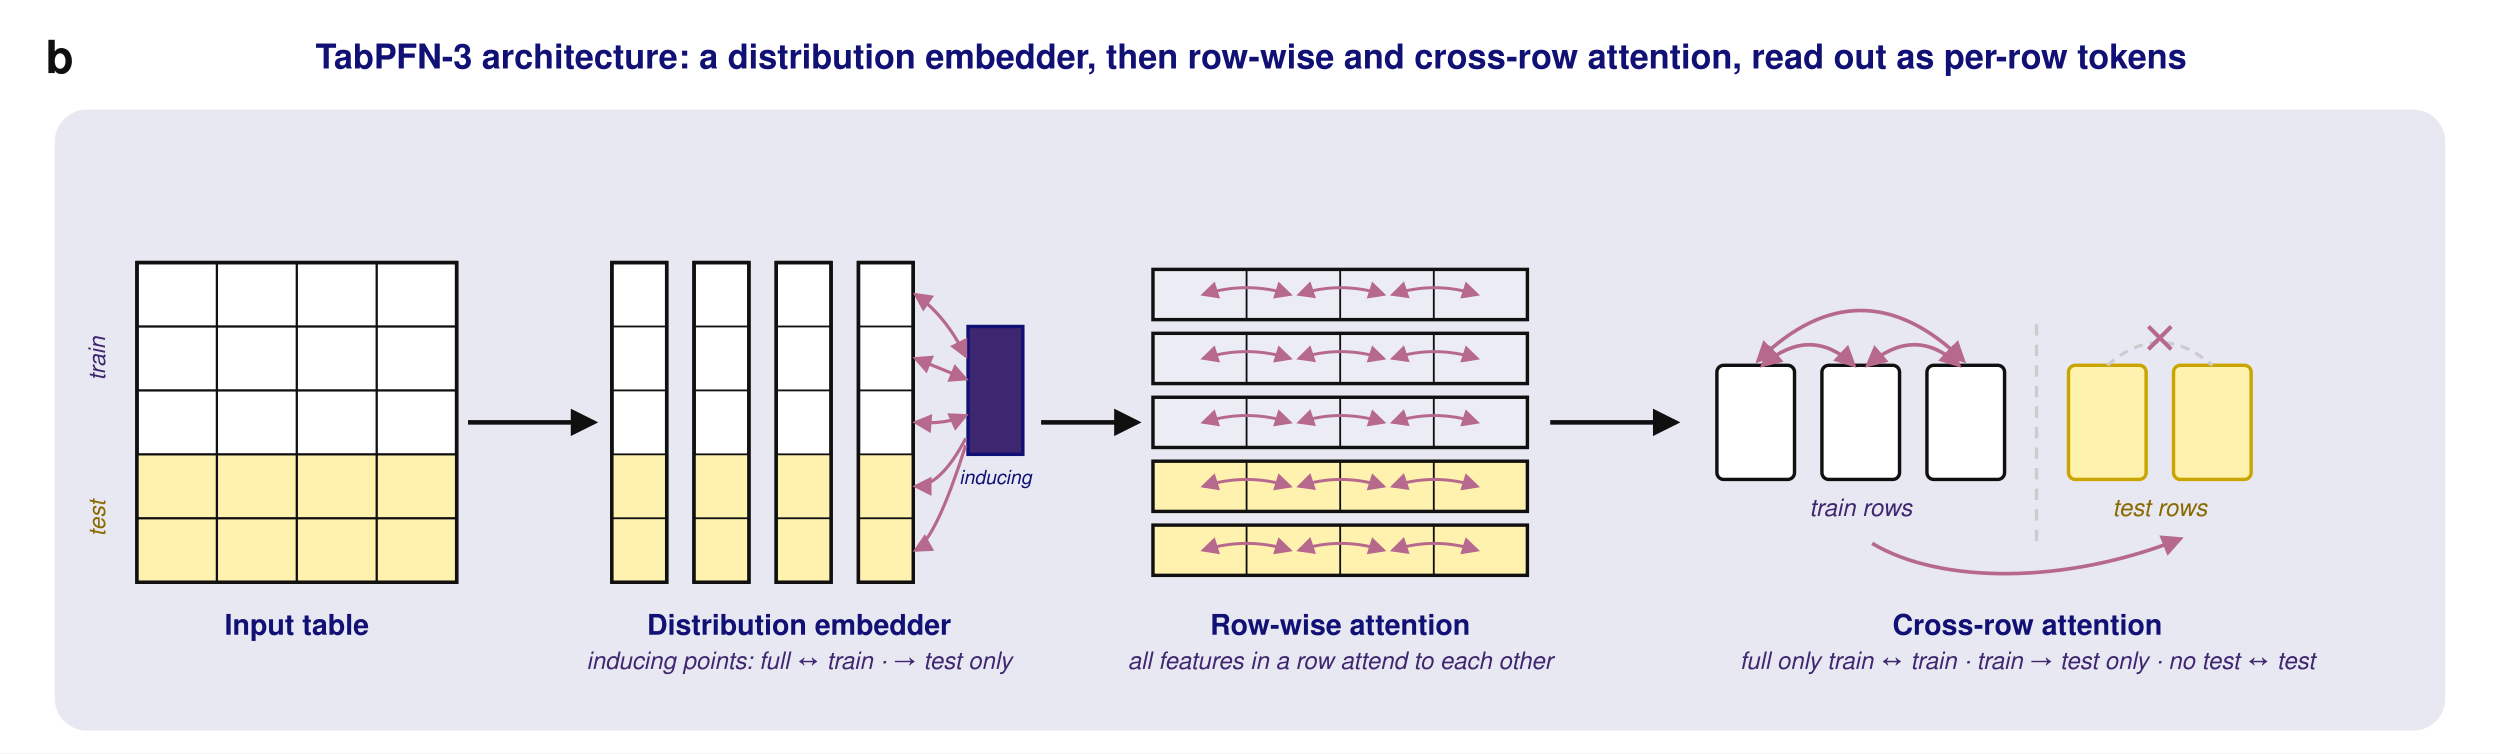
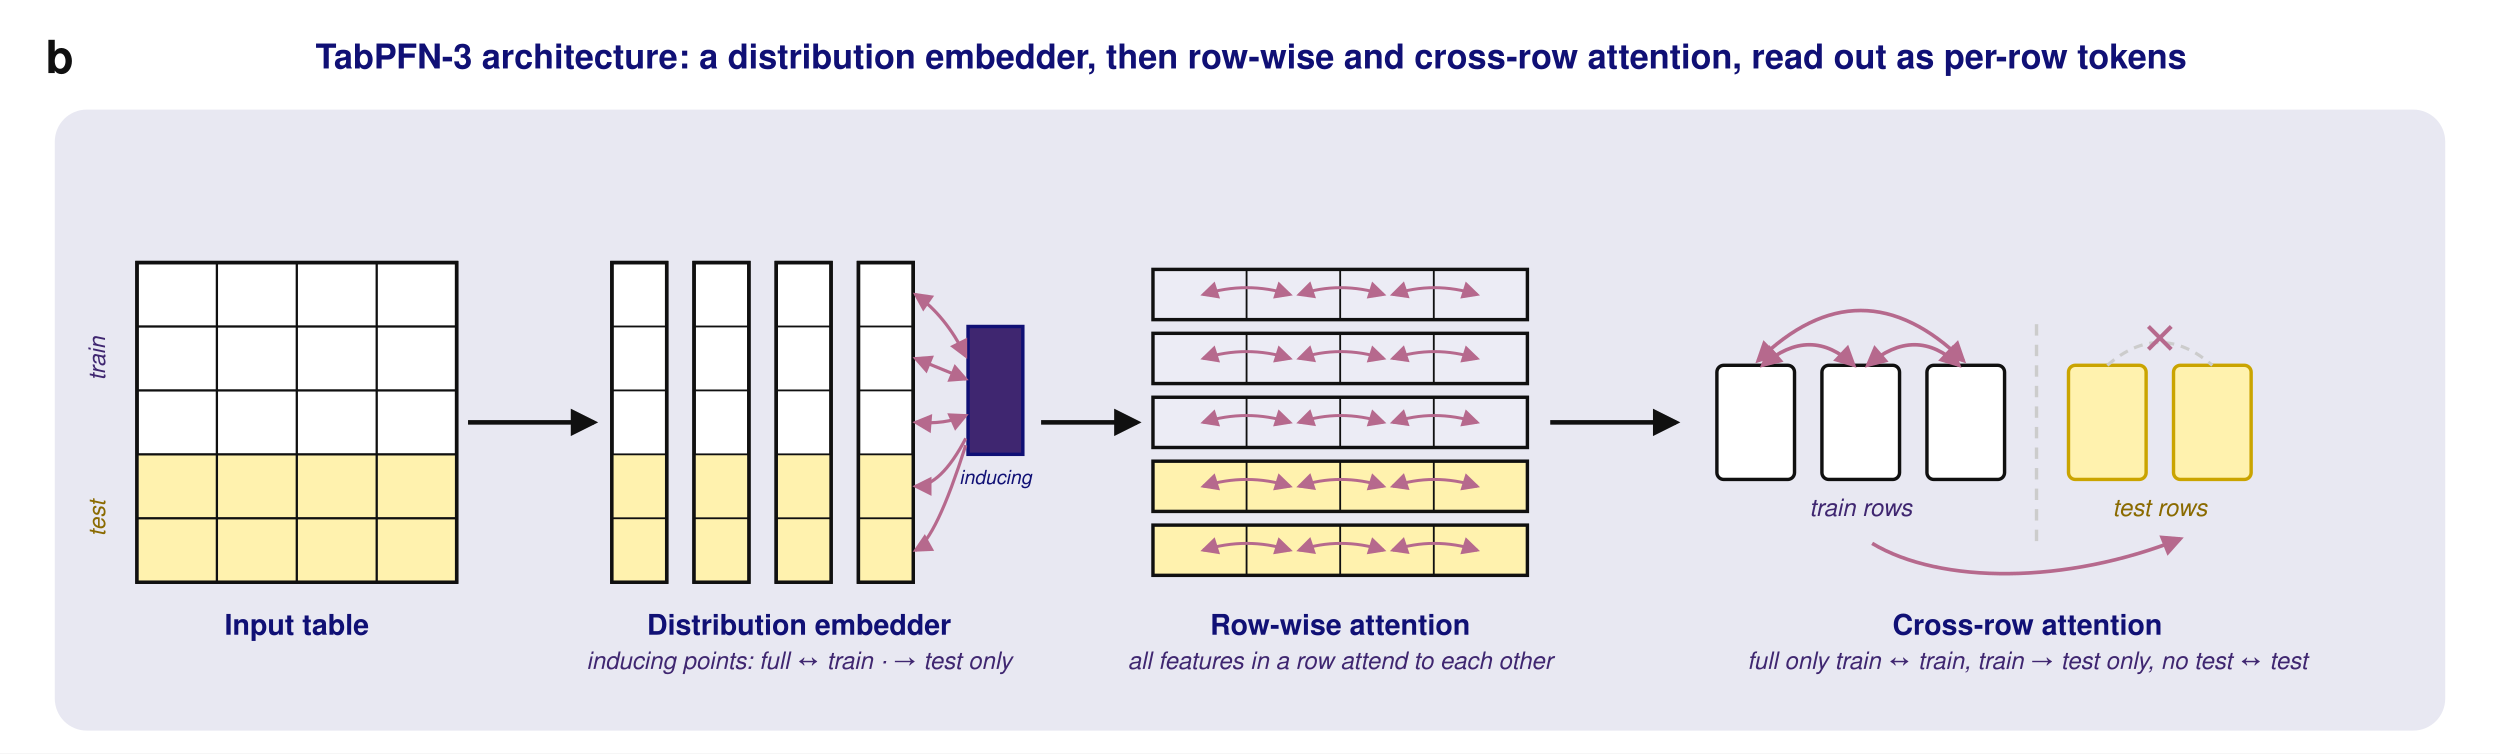
<svg xmlns="http://www.w3.org/2000/svg" viewBox="0 0 1095 330" font-family="Helvetica, Arial, sans-serif">
  <defs>
    <marker id="arr" markerWidth="9" markerHeight="9" refX="5" refY="3" orient="auto" markerUnits="strokeWidth">
      <path d="M0,0 L6,3 L0,6 z" fill="#101010" />
    </marker>
    <marker id="tip" markerWidth="8" markerHeight="8" refX="5" refY="3" orient="auto-start-reverse" markerUnits="strokeWidth">
      <path d="M0,0 L6,3 L0,6 z" fill="#b6698d" />
    </marker>
  </defs>
  <rect x="0" y="0" width="1095" height="330" fill="#ffffff" />
  <text x="20" y="32" font-size="20" font-weight="700" fill="#101010">b</text>
  <text x="548" y="30" text-anchor="middle" font-size="15" font-weight="600" fill="#101075">TabPFN-3 architecture: a distribution embedder, then row-wise and cross-row attention, read out as per-row tokens</text>
  <rect x="24" y="48" width="1047" height="272" rx="14" fill="#e8e8f2" />
  <rect x="60" y="115" width="140" height="140" fill="#ffffff" stroke="#101010" stroke-width="1.5" />
  <rect x="60" y="199" width="140" height="56" fill="#fff2ae" />
  <g stroke="#101010" stroke-width="1">
    <line x1="95" y1="115" x2="95" y2="255" />
    <line x1="130" y1="115" x2="130" y2="255" />
    <line x1="165" y1="115" x2="165" y2="255" />
    <line x1="60" y1="143" x2="200" y2="143" />
    <line x1="60" y1="171" x2="200" y2="171" />
    <line x1="60" y1="199" x2="200" y2="199" />
    <line x1="60" y1="227" x2="200" y2="227" />
  </g>
  <rect x="60" y="115" width="140" height="140" fill="none" stroke="#101010" stroke-width="1.5" />
  <text x="46" y="157" font-size="10" font-style="italic" fill="#3f2670" text-anchor="middle" transform="rotate(-90 46 157)">train</text>
  <text x="46" y="227" font-size="10" font-style="italic" fill="#8a6a00" text-anchor="middle" transform="rotate(-90 46 227)">test</text>
  <text x="130" y="278" text-anchor="middle" font-size="12.5" font-weight="600" fill="#101075">Input table</text>
  <line x1="205" y1="185" x2="260" y2="185" stroke="#101010" stroke-width="2" marker-end="url(#arr)" />
  <g stroke="#101010" stroke-width="1.5" fill="#ffffff">
    <rect x="268" y="115" width="24" height="140" />
    <rect x="304" y="115" width="24" height="140" />
    <rect x="340" y="115" width="24" height="140" />
    <rect x="376" y="115" width="24" height="140" />
  </g>
  <g fill="#fff2ae">
    <rect x="268" y="199" width="24" height="56" />
    <rect x="304" y="199" width="24" height="56" />
    <rect x="340" y="199" width="24" height="56" />
    <rect x="376" y="199" width="24" height="56" />
  </g>
  <g stroke="#101010" stroke-width="0.8">
    <line x1="268" y1="143" x2="292" y2="143" />
    <line x1="268" y1="171" x2="292" y2="171" />
    <line x1="268" y1="199" x2="292" y2="199" />
    <line x1="268" y1="227" x2="292" y2="227" />
    <line x1="304" y1="143" x2="328" y2="143" />
    <line x1="304" y1="171" x2="328" y2="171" />
    <line x1="304" y1="199" x2="328" y2="199" />
    <line x1="304" y1="227" x2="328" y2="227" />
    <line x1="340" y1="143" x2="364" y2="143" />
    <line x1="340" y1="171" x2="364" y2="171" />
    <line x1="340" y1="199" x2="364" y2="199" />
    <line x1="340" y1="227" x2="364" y2="227" />
    <line x1="376" y1="143" x2="400" y2="143" />
    <line x1="376" y1="171" x2="400" y2="171" />
    <line x1="376" y1="199" x2="400" y2="199" />
    <line x1="376" y1="227" x2="400" y2="227" />
  </g>
  <g stroke="#101010" stroke-width="1.5" fill="none">
    <rect x="268" y="115" width="24" height="140" />
    <rect x="304" y="115" width="24" height="140" />
    <rect x="340" y="115" width="24" height="140" />
    <rect x="376" y="115" width="24" height="140" />
  </g>
  <rect x="424" y="143" width="24" height="56" fill="#3f2670" stroke="#101075" stroke-width="1.5" />
  <g fill="none" stroke="#b6698d" stroke-width="1.4">
    <path d="M401,129 Q414,138 423,156" marker-start="url(#tip)" marker-end="url(#tip)" />
    <path d="M401,157 L423,166" marker-start="url(#tip)" marker-end="url(#tip)" />
    <path d="M401,185 Q414,186 423,182" marker-start="url(#tip)" marker-end="url(#tip)" />
  </g>
  <g fill="none" stroke="#b6698d" stroke-width="1.4">
    <path d="M423,192 Q412,213 401,213" marker-end="url(#tip)" />
    <path d="M423,195 Q410,236 401,241" marker-end="url(#tip)" />
  </g>
  <text x="436" y="212" text-anchor="middle" font-size="8.5" font-style="italic" fill="#101075">inducing</text>
  <text x="350" y="278" text-anchor="middle" font-size="12.5" font-weight="600" fill="#101075">Distribution embedder</text>
  <text x="350" y="293" text-anchor="middle" font-size="10.5" font-style="italic" fill="#3f2670">inducing points: full ↔ train · → test only</text>
  <line x1="456" y1="185" x2="498" y2="185" stroke="#101010" stroke-width="2" marker-end="url(#arr)" />
  <g stroke="#101010" stroke-width="1.5">
    <rect x="505" y="118" width="164" height="22" fill="#ececf5" />
    <rect x="505" y="146" width="164" height="22" fill="#ececf5" />
    <rect x="505" y="174" width="164" height="22" fill="#ececf5" />
    <rect x="505" y="202" width="164" height="22" fill="#fff2ae" />
    <rect x="505" y="230" width="164" height="22" fill="#fff2ae" />
  </g>
  <g stroke="#101010" stroke-width="0.8">
    <line x1="546" y1="118" x2="546" y2="140" />
    <line x1="587" y1="118" x2="587" y2="140" />
    <line x1="628" y1="118" x2="628" y2="140" />
    <line x1="546" y1="146" x2="546" y2="168" />
    <line x1="587" y1="146" x2="587" y2="168" />
    <line x1="628" y1="146" x2="628" y2="168" />
    <line x1="546" y1="174" x2="546" y2="196" />
    <line x1="587" y1="174" x2="587" y2="196" />
    <line x1="628" y1="174" x2="628" y2="196" />
    <line x1="546" y1="202" x2="546" y2="224" />
    <line x1="587" y1="202" x2="587" y2="224" />
    <line x1="628" y1="202" x2="628" y2="224" />
    <line x1="546" y1="230" x2="546" y2="252" />
    <line x1="587" y1="230" x2="587" y2="252" />
    <line x1="628" y1="230" x2="628" y2="252" />
  </g>
  <g fill="none" stroke="#b6698d" stroke-width="1.3">
    <path d="M527,129 Q546,123 565,129" marker-start="url(#tip)" marker-end="url(#tip)" />
    <path d="M569,129 Q587,123 606,129" marker-start="url(#tip)" marker-end="url(#tip)" />
    <path d="M610,129 Q628,123 647,129" marker-start="url(#tip)" marker-end="url(#tip)" />
    <path d="M527,157 Q546,151 565,157" marker-start="url(#tip)" marker-end="url(#tip)" />
    <path d="M569,157 Q587,151 606,157" marker-start="url(#tip)" marker-end="url(#tip)" />
    <path d="M610,157 Q628,151 647,157" marker-start="url(#tip)" marker-end="url(#tip)" />
    <path d="M527,185 Q546,179 565,185" marker-start="url(#tip)" marker-end="url(#tip)" />
    <path d="M569,185 Q587,179 606,185" marker-start="url(#tip)" marker-end="url(#tip)" />
    <path d="M610,185 Q628,179 647,185" marker-start="url(#tip)" marker-end="url(#tip)" />
    <path d="M527,213 Q546,207 565,213" marker-start="url(#tip)" marker-end="url(#tip)" />
    <path d="M569,213 Q587,207 606,213" marker-start="url(#tip)" marker-end="url(#tip)" />
    <path d="M610,213 Q628,207 647,213" marker-start="url(#tip)" marker-end="url(#tip)" />
    <path d="M527,241 Q546,235 565,241" marker-start="url(#tip)" marker-end="url(#tip)" />
    <path d="M569,241 Q587,235 606,241" marker-start="url(#tip)" marker-end="url(#tip)" />
    <path d="M610,241 Q628,235 647,241" marker-start="url(#tip)" marker-end="url(#tip)" />
  </g>
  <text x="587" y="278" text-anchor="middle" font-size="12.5" font-weight="600" fill="#101075">Row-wise attention</text>
  <text x="587" y="293" text-anchor="middle" font-size="10.5" font-style="italic" fill="#3f2670">all features in a row attend to each other</text>
  <line x1="679" y1="185" x2="734" y2="185" stroke="#101010" stroke-width="2" marker-end="url(#arr)" />
  <g stroke="#101010" stroke-width="1.5" fill="#ffffff">
    <rect x="752" y="160" width="34" height="50" rx="3" />
    <rect x="798" y="160" width="34" height="50" rx="3" />
    <rect x="844" y="160" width="34" height="50" rx="3" />
  </g>
  <line x1="892" y1="142" x2="892" y2="238" stroke="#cccccc" stroke-width="1.5" stroke-dasharray="5 4" />
  <g stroke="#caa400" stroke-width="1.5" fill="#fff2ae">
    <rect x="906" y="160" width="34" height="50" rx="3" />
    <rect x="952" y="160" width="34" height="50" rx="3" />
  </g>
  <g fill="none" stroke="#b6698d" stroke-width="1.6">
    <path d="M772,160 Q793,142 812,160" marker-start="url(#tip)" marker-end="url(#tip)" />
    <path d="M818,160 Q839,142 858,160" marker-start="url(#tip)" marker-end="url(#tip)" />
    <path d="M770,158 Q815,114 860,158" marker-start="url(#tip)" marker-end="url(#tip)" />
  </g>
  <path d="M820,238 C 850,256 905,256 955,236" fill="none" stroke="#b6698d" stroke-width="1.6" marker-end="url(#tip)" />
  <path d="M923,160 Q946,140 969,160" fill="none" stroke="#cccccc" stroke-width="1.4" stroke-dasharray="4 3" />
  <g stroke="#b6698d" stroke-width="1.8">
    <line x1="941" y1="143" x2="951" y2="153" />
    <line x1="951" y1="143" x2="941" y2="153" />
  </g>
  <text x="815" y="226" text-anchor="middle" font-size="10.5" font-style="italic" fill="#3f2670">train rows</text>
  <text x="946" y="226" text-anchor="middle" font-size="10.5" font-style="italic" fill="#8a6a00">test rows</text>
  <text x="888" y="278" text-anchor="middle" font-size="12.5" font-weight="600" fill="#101075">Cross-row attention</text>
-   <text x="888" y="293" text-anchor="middle" font-size="10.5" font-style="italic" fill="#3f2670">full only train ↔ train · train → test only · no test ↔ test</text>
+   <text x="888" y="293" text-anchor="middle" font-size="10.5" font-style="italic" fill="#3f2670">full only train ↔ train, train → test only, no test ↔ test</text>
</svg>
